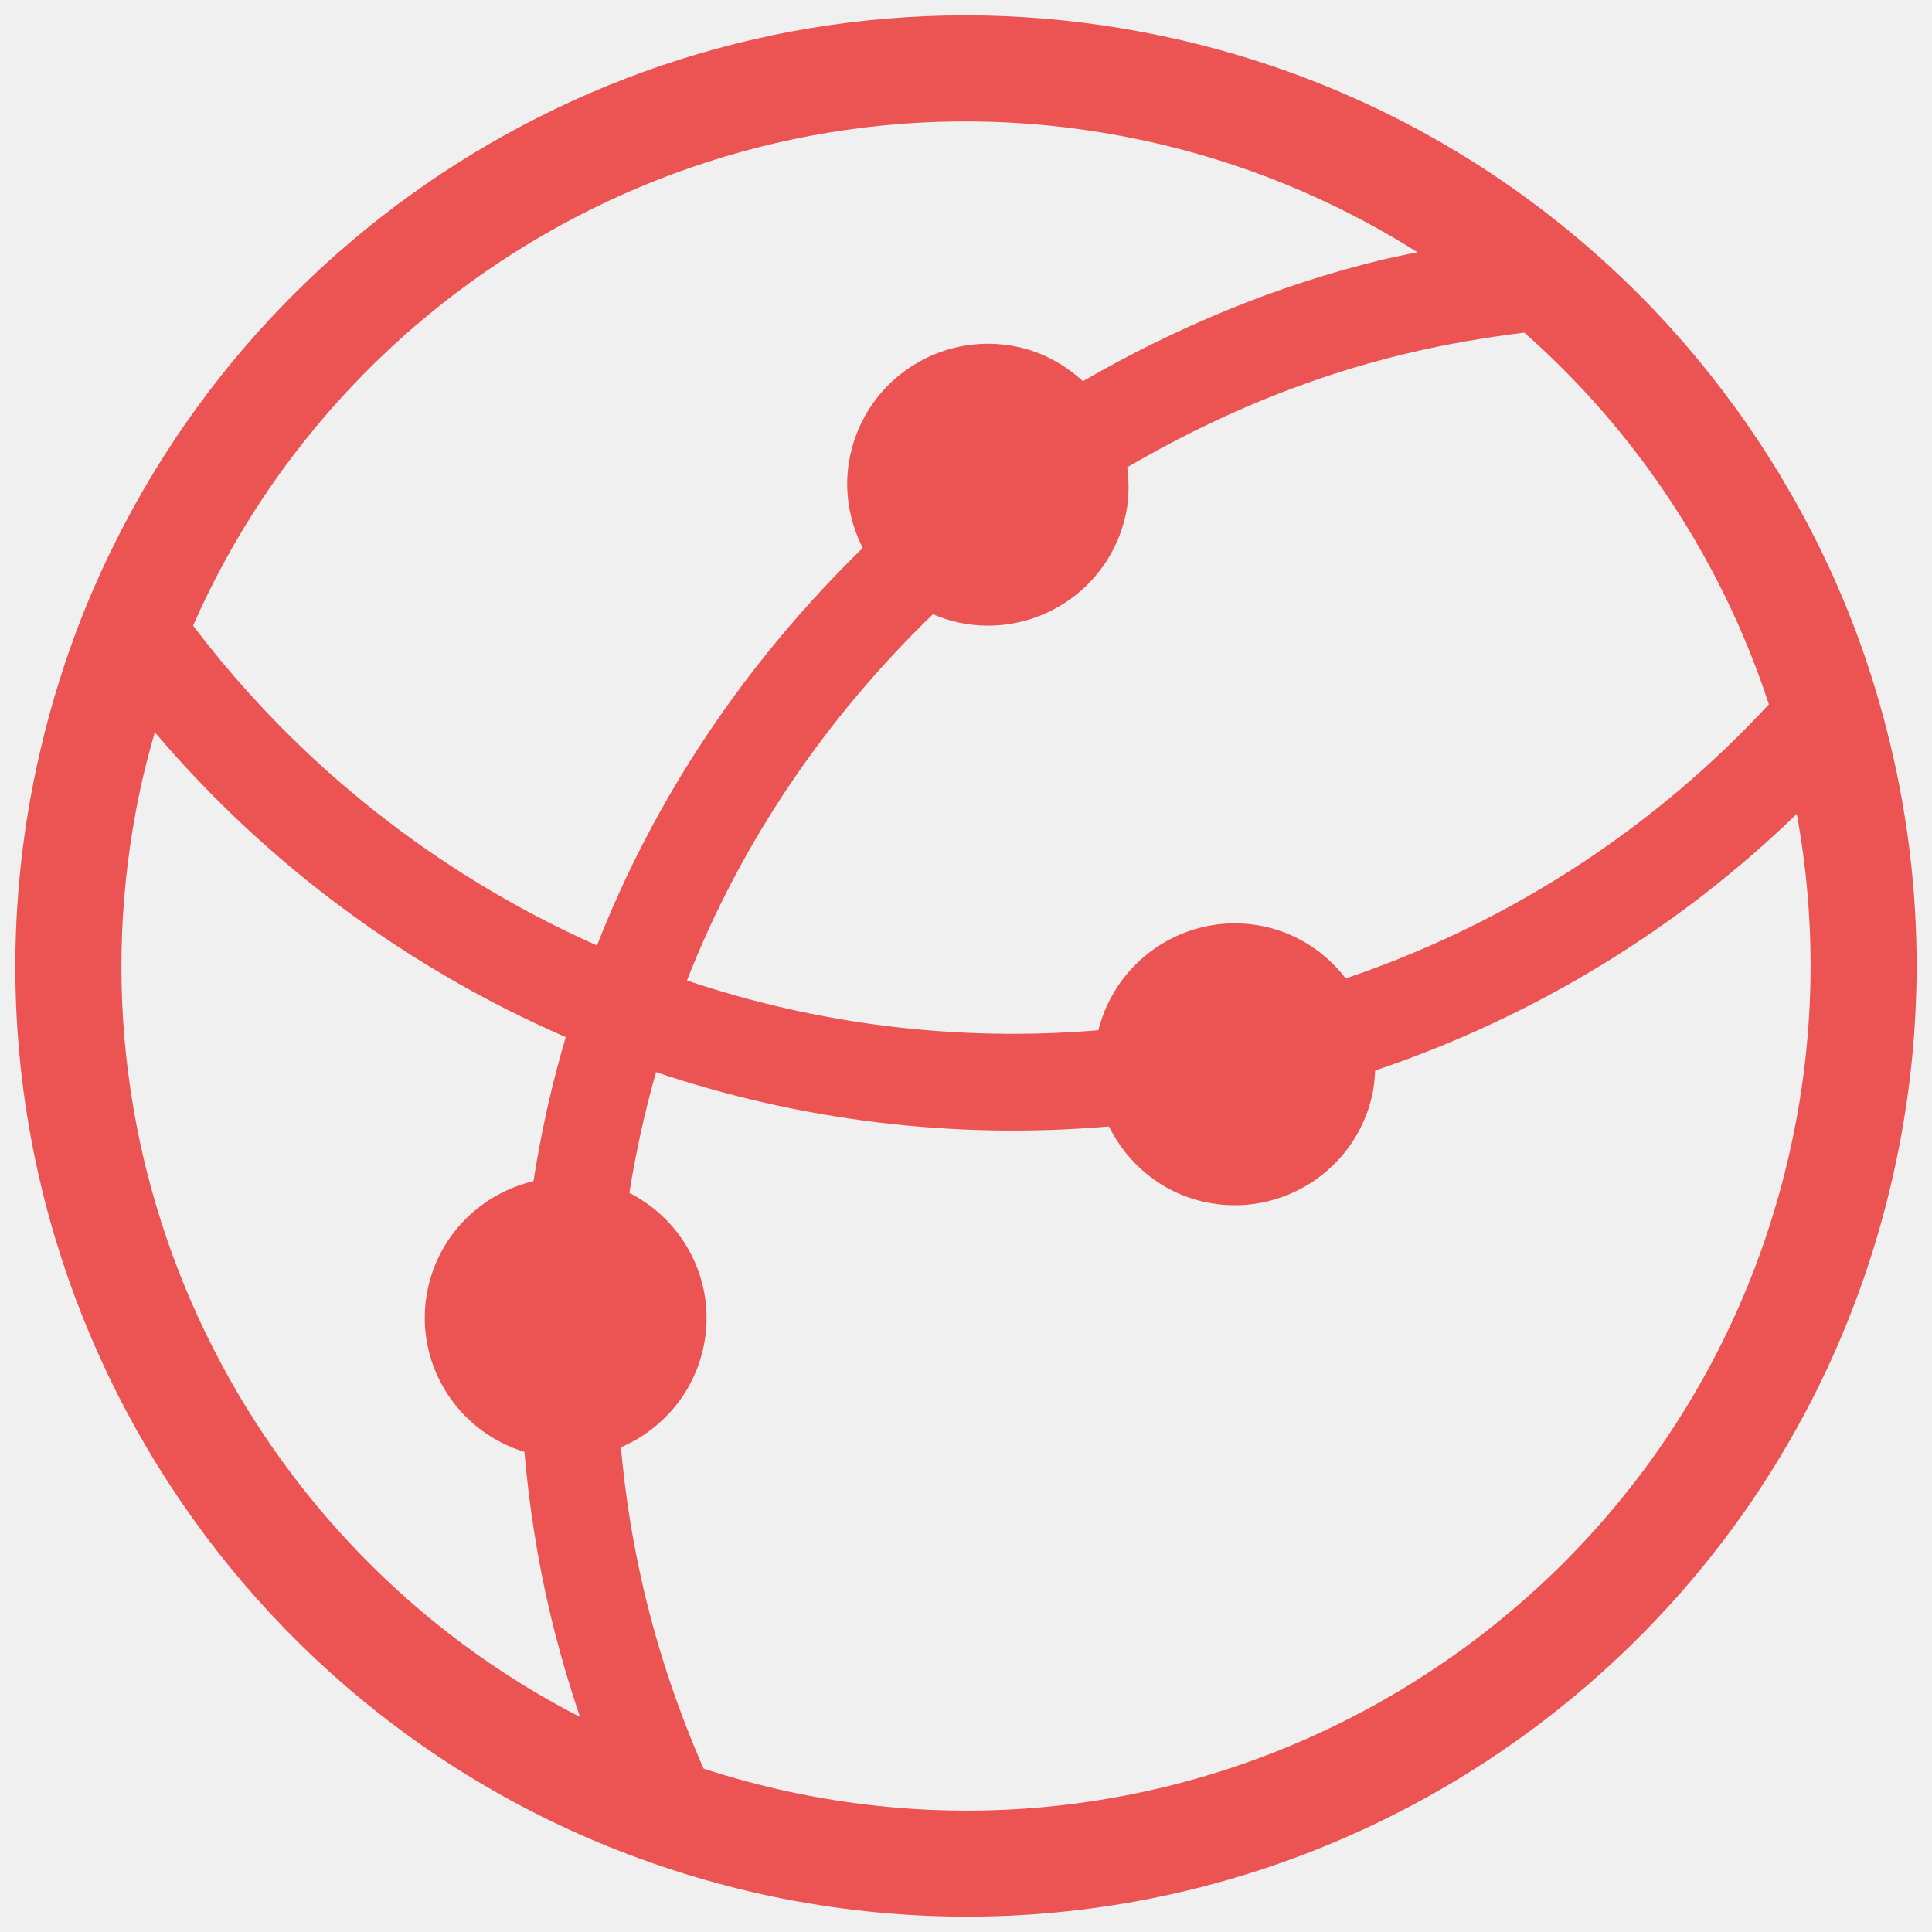
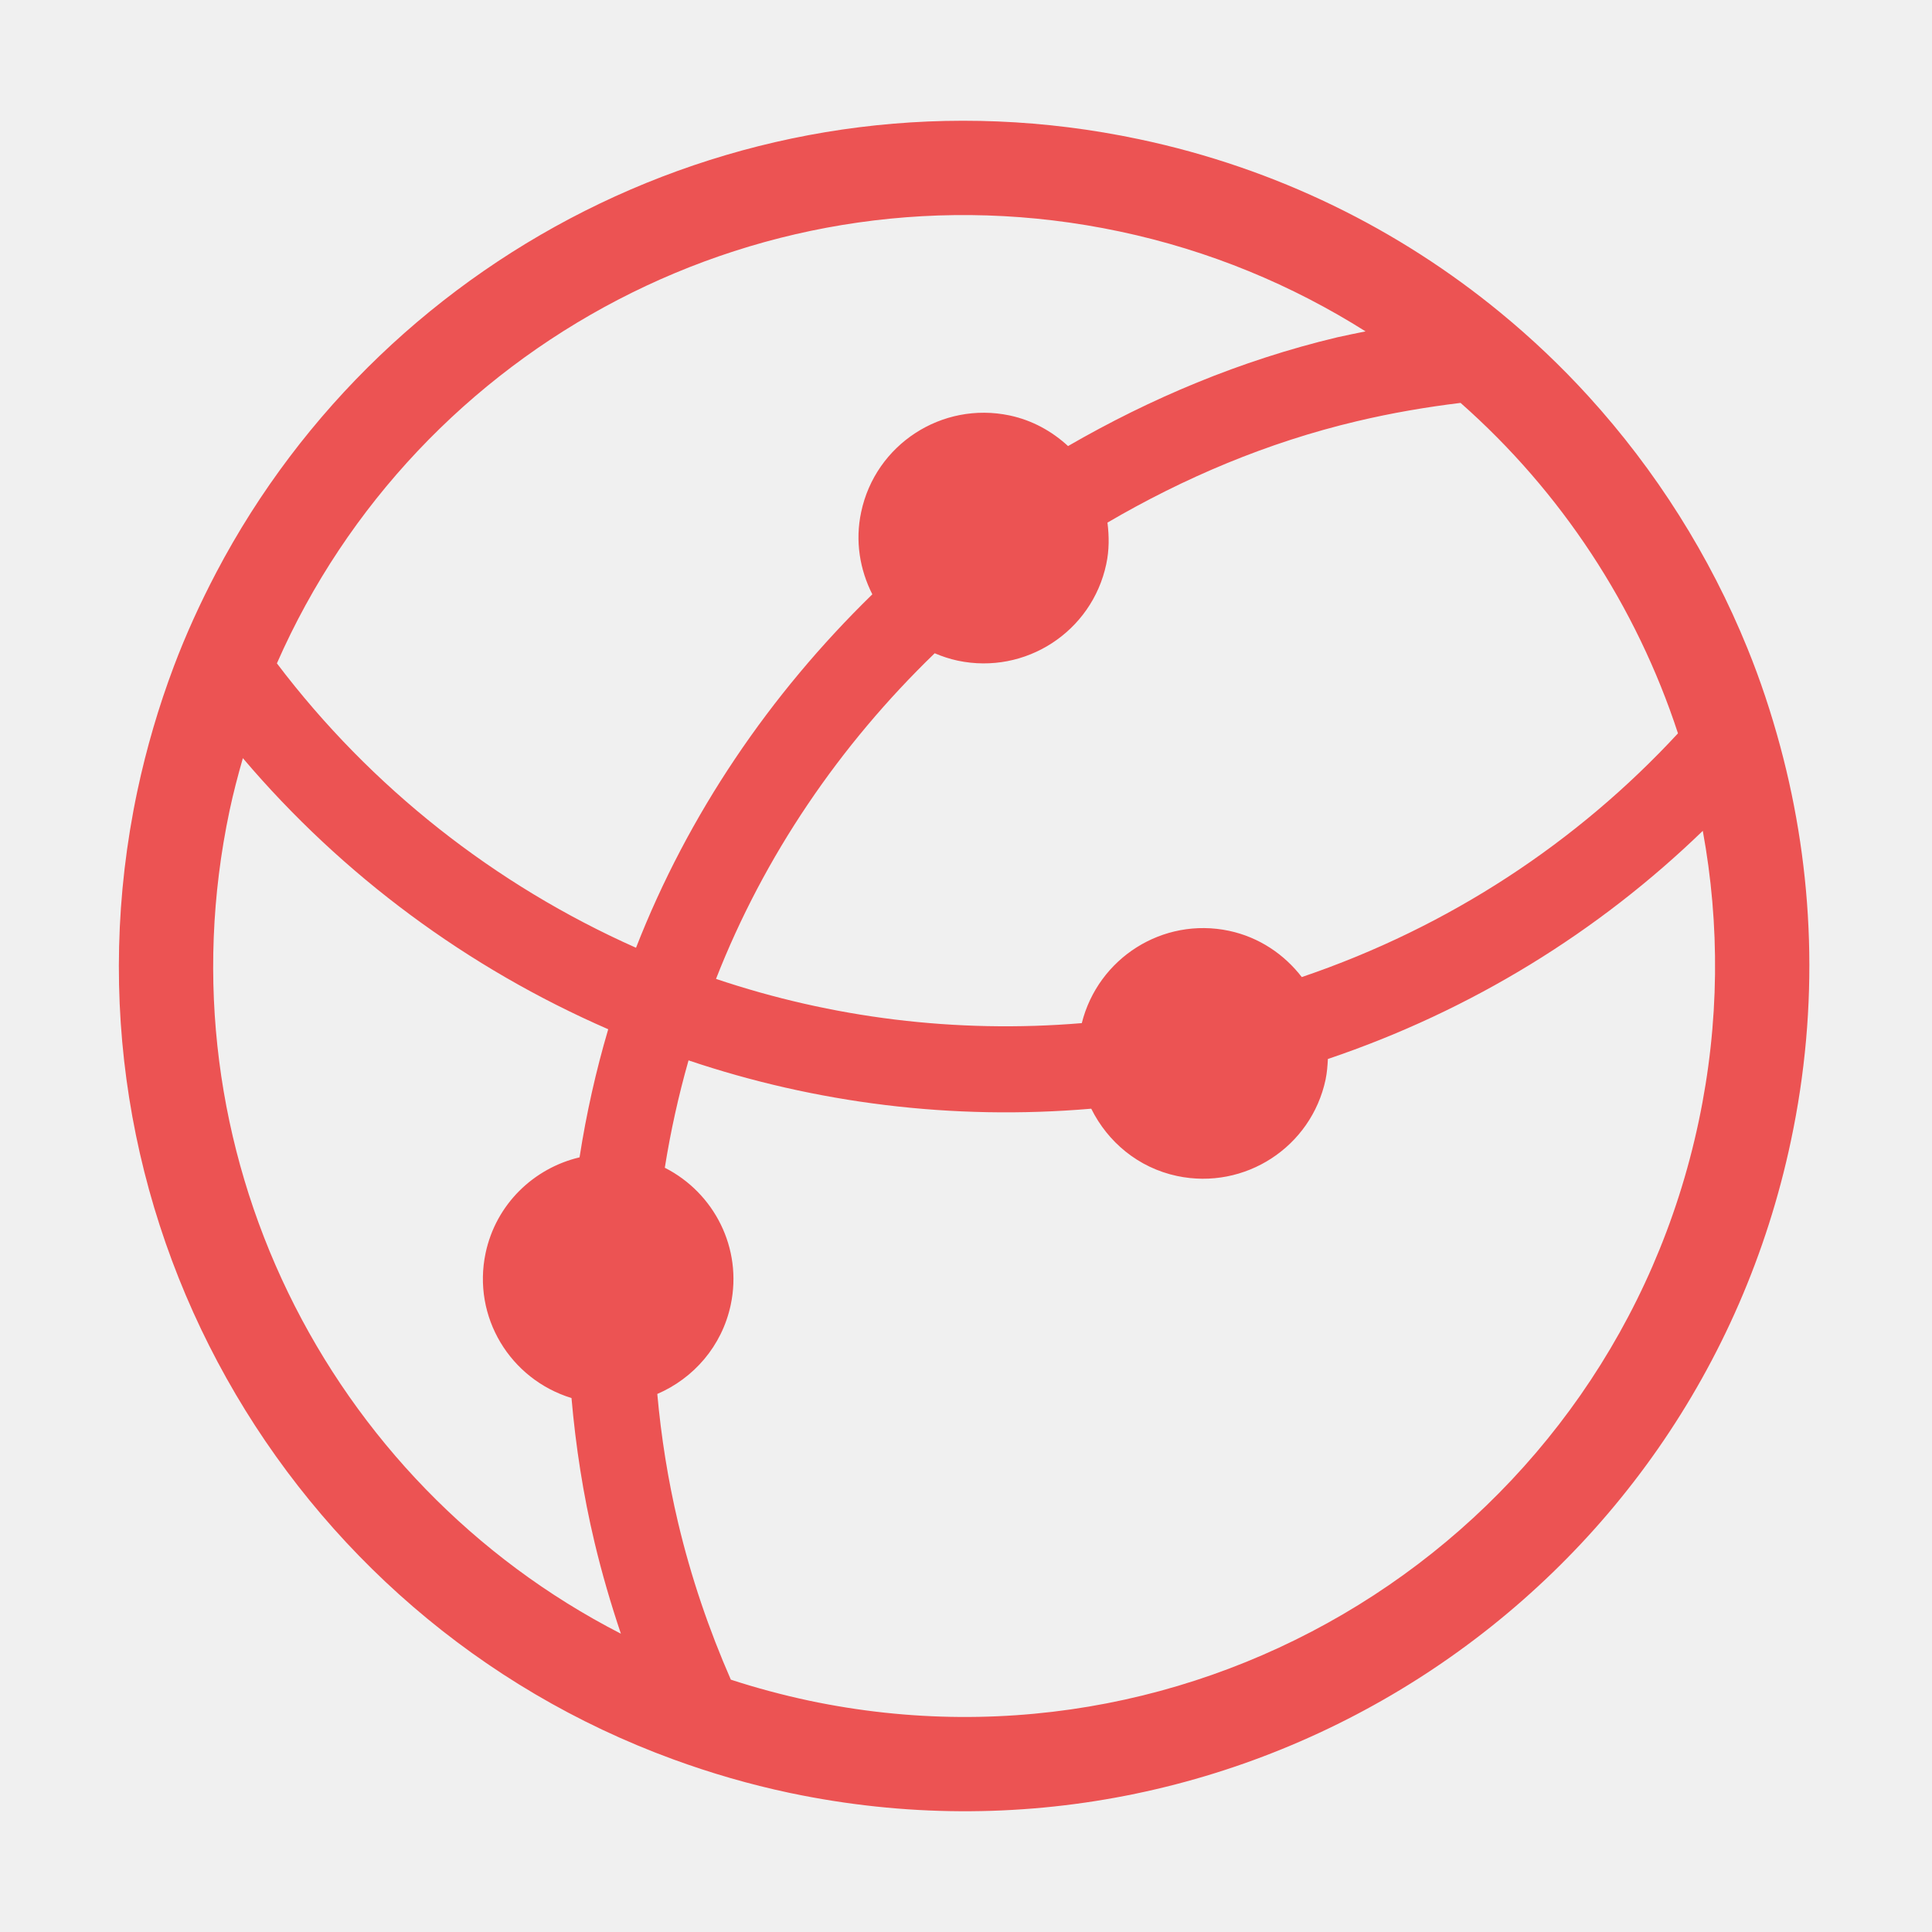
- <svg xmlns="http://www.w3.org/2000/svg" version="1.1" id="图层_1" x="0px" y="0px" width="16px" height="16px" viewBox="0 0 16 16" enable-background="new 0 0 16 16" xml:space="preserve">
-   <path fill="#EC5353" d="M15.602,5.956c-0.084-0.312-0.185-0.618-0.306-0.915c-0.351-0.864-0.854-1.659-1.481-2.348  c-0.253-0.278-0.527-0.538-0.819-0.778C12.051,1.138,10.91,0.569,9.63,0.299C6.103-0.447,2.632,1.295,1.034,4.335  C0.886,4.617,0.752,4.909,0.638,5.212c-0.14,0.372-0.254,0.759-0.339,1.159c-0.821,3.881,1.372,7.697,4.993,9.019  c0.347,0.127,0.707,0.232,1.079,0.311c0.003,0.001,0.007,0.001,0.01,0.002c4.25,0.893,8.421-1.825,9.32-6.075  C15.968,8.37,15.915,7.119,15.602,5.956z M14.649,5.833c-0.936,1.012-2.128,1.803-3.504,2.27c-0.163-0.211-0.396-0.371-0.678-0.431  c-0.617-0.13-1.219,0.254-1.371,0.86C7.92,8.63,6.764,8.482,5.689,8.12c0.448-1.145,1.15-2.176,2.037-3.033  c0.068,0.029,0.14,0.053,0.215,0.069c0.631,0.133,1.25-0.27,1.383-0.9c0.028-0.131,0.027-0.26,0.011-0.386  c0.71-0.415,1.484-0.746,2.326-0.945c0.321-0.076,0.643-0.131,0.963-0.17C13.56,3.581,14.261,4.647,14.649,5.833z M9.447,1.158  c0.838,0.177,1.608,0.499,2.292,0.931c-0.088,0.018-0.175,0.035-0.263,0.055C10.57,2.36,9.735,2.714,8.968,3.157  C8.819,3.02,8.636,2.917,8.424,2.872c-0.631-0.133-1.25,0.27-1.383,0.9C6.983,4.043,7.029,4.309,7.145,4.538  C6.188,5.471,5.429,6.588,4.944,7.83C3.633,7.247,2.476,6.339,1.599,5.181C2.903,2.212,6.149,0.461,9.447,1.158z M1.158,6.553  c0.035-0.166,0.078-0.328,0.124-0.489C2.211,7.159,3.379,8.02,4.685,8.589C4.57,8.979,4.481,9.377,4.418,9.782  c-0.426,0.101-0.778,0.435-0.875,0.891c-0.126,0.596,0.229,1.176,0.8,1.351c0.039,0.447,0.108,0.897,0.215,1.346  c0.069,0.29,0.152,0.572,0.245,0.849C2.066,12.815,0.491,9.708,1.158,6.553z M14.842,9.447c-0.799,3.779-4.51,6.194-8.289,5.395  c-0.248-0.053-0.49-0.118-0.726-0.195c-0.203-0.464-0.37-0.951-0.491-1.461c-0.095-0.401-0.158-0.801-0.194-1.2  c0.337-0.145,0.602-0.444,0.684-0.83c0.112-0.528-0.155-1.044-0.614-1.277c0.054-0.339,0.128-0.673,0.221-1  c1.182,0.398,2.455,0.561,3.751,0.45c0.153,0.309,0.437,0.55,0.8,0.627c0.631,0.133,1.25-0.27,1.383-0.9  c0.013-0.064,0.018-0.127,0.021-0.19c1.342-0.453,2.524-1.188,3.492-2.125C15.04,7.611,15.037,8.527,14.842,9.447z" />
+ <svg xmlns="http://www.w3.org/2000/svg" version="1.1" id="图层_1" x="0px" y="0px" viewBox="0 0 1024 1024" style="enable-background:new 0 0 1024 1024;" xml:space="preserve">
+   <style type="text/css">
+ 	.st0{fill:#EC5353;}
+ 	.st1{fill:#FFFFFF;}
+ 	.st2{fill:#616B77;}
+ </style>
+   <path class="st0" d="M943.593,395.694c-4.78-17.754-10.527-35.167-17.413-52.067c-19.973-49.165-48.596-94.404-84.275-133.611  c-14.397-15.819-29.989-30.614-46.605-44.271c-53.775-44.215-118.702-76.593-191.54-91.957  C403.06,31.336,205.545,130.463,114.612,303.452c-8.422,16.047-16.047,32.663-22.534,49.905  c-7.967,21.168-14.454,43.19-19.291,65.952C26.069,640.155,150.86,857.301,356.91,932.528c19.746,7.227,40.231,13.202,61.4,17.697  c0.171,0.057,0.398,0.057,0.569,0.114c241.843,50.815,479.191-103.85,530.347-345.693  C964.42,533.061,961.404,461.874,943.593,395.694z M889.363,388.695c-53.262,57.587-121.092,102.598-199.392,129.173  c-9.275-12.007-22.534-21.111-38.581-24.526c-35.11-7.398-69.366,14.454-78.016,48.938c-66.919,5.577-132.701-2.845-193.873-23.445  c25.493-65.155,65.44-123.824,115.914-172.591c3.869,1.65,7.967,3.016,12.234,3.926c35.907,7.568,71.13-15.364,78.699-51.214  c1.593-7.454,1.536-14.795,0.626-21.965c40.402-23.615,84.446-42.451,132.359-53.774c18.266-4.325,36.589-7.454,54.799-9.674  C827.395,260.546,867.284,321.206,889.363,388.695z M593.347,122.667c47.686,10.072,91.502,28.395,130.424,52.978  c-5.008,1.024-9.958,1.992-14.966,3.13c-51.555,12.291-99.07,32.435-142.716,57.644c-8.479-7.796-18.892-13.657-30.956-16.218  c-35.907-7.568-71.13,15.364-78.699,51.214c-3.3,15.421-0.683,30.558,5.918,43.589c-54.457,53.092-97.648,116.654-125.246,187.329  c-74.601-33.175-140.44-84.844-190.345-150.739C220.966,182.645,405.677,83.005,593.347,122.667z M121.668,429.666  c1.992-9.446,4.439-18.665,7.056-27.826c52.864,62.31,119.328,111.305,193.645,143.683c-6.544,22.193-11.608,44.841-15.193,67.887  c-24.241,5.747-44.271,24.753-49.791,50.702c-7.17,33.915,13.031,66.919,45.523,76.878c2.219,25.436,6.146,51.043,12.234,76.593  c3.926,16.502,8.649,32.549,13.942,48.312C173.337,786,83.713,609.199,121.668,429.666z M900.346,594.347  c-45.466,215.041-256.638,352.465-471.679,306.998c-14.112-3.016-27.883-6.715-41.312-11.096  c-11.552-26.404-21.055-54.116-27.94-83.137c-5.406-22.819-8.991-45.58-11.039-68.285c19.177-8.251,34.256-25.266,38.923-47.231  c6.373-30.045-8.82-59.408-34.939-72.667c3.073-19.29,7.284-38.297,12.576-56.904c67.261,22.648,139.7,31.923,213.448,25.607  c8.706,17.583,24.867,31.297,45.523,35.679c35.907,7.568,71.13-15.364,78.699-51.214c0.74-3.642,1.024-7.227,1.195-10.812  c76.365-25.778,143.626-67.602,198.71-120.922C911.613,489.87,911.442,541.995,900.346,594.347z" />
</svg>
